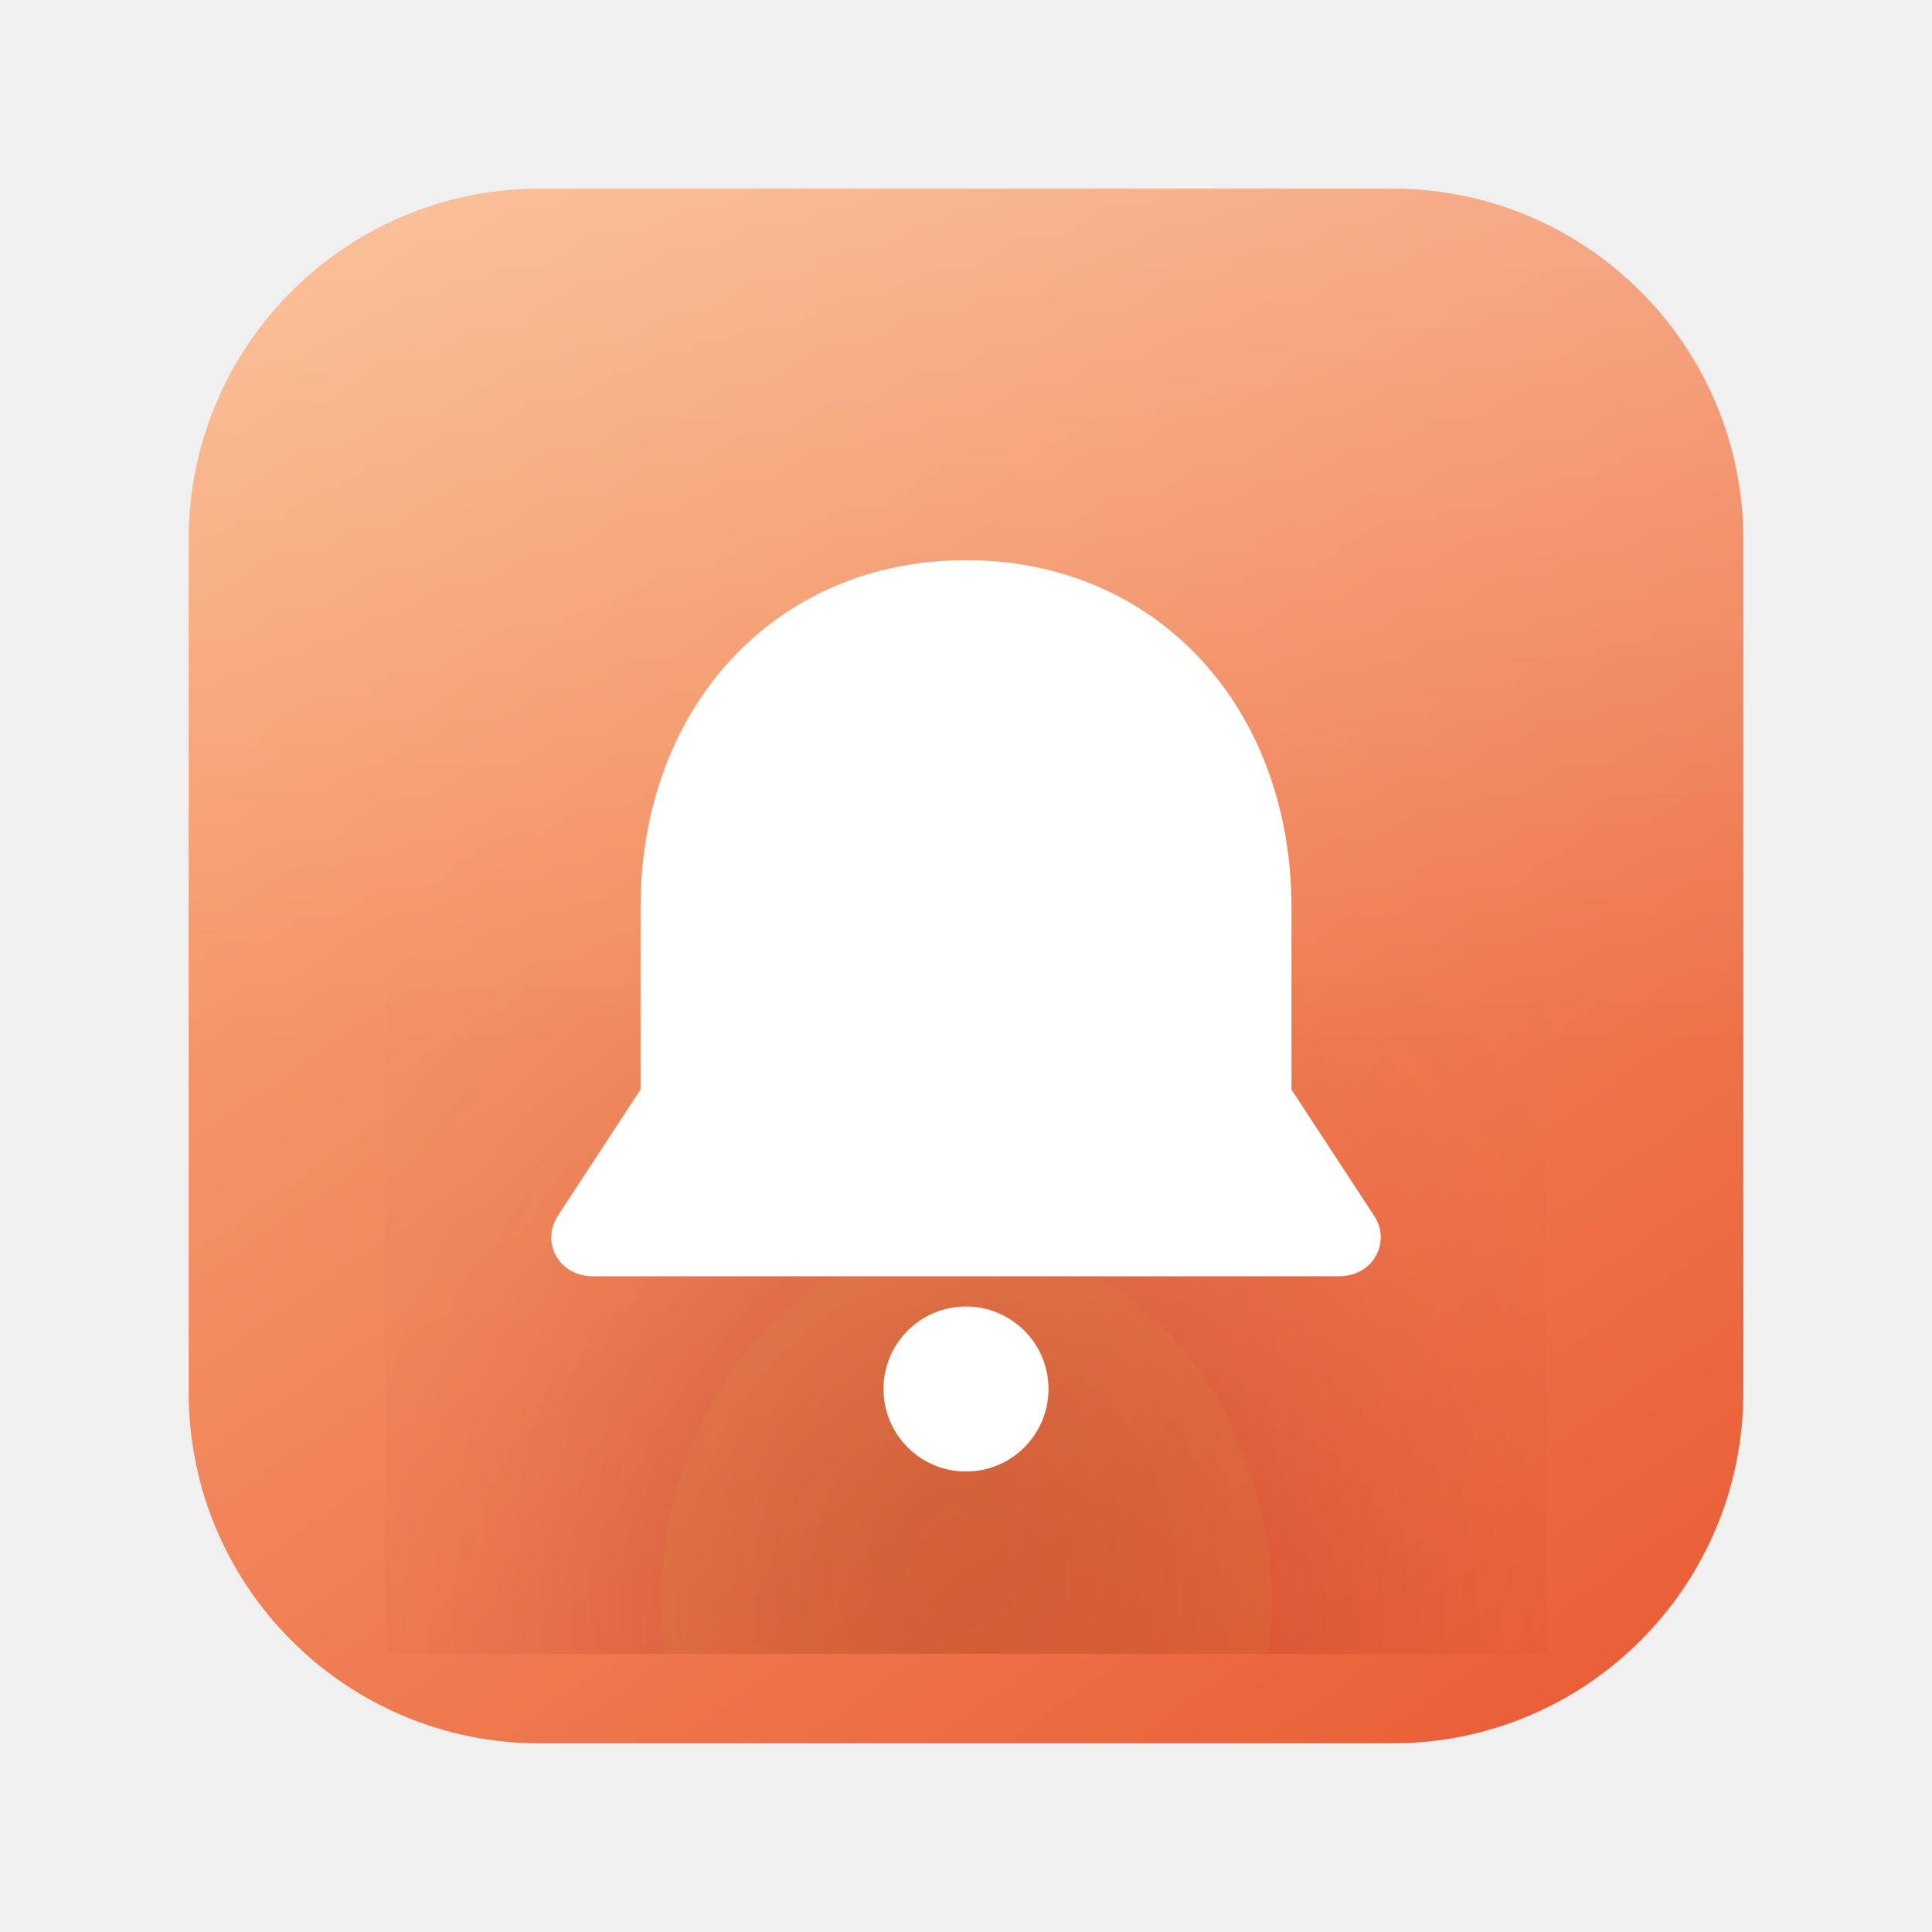
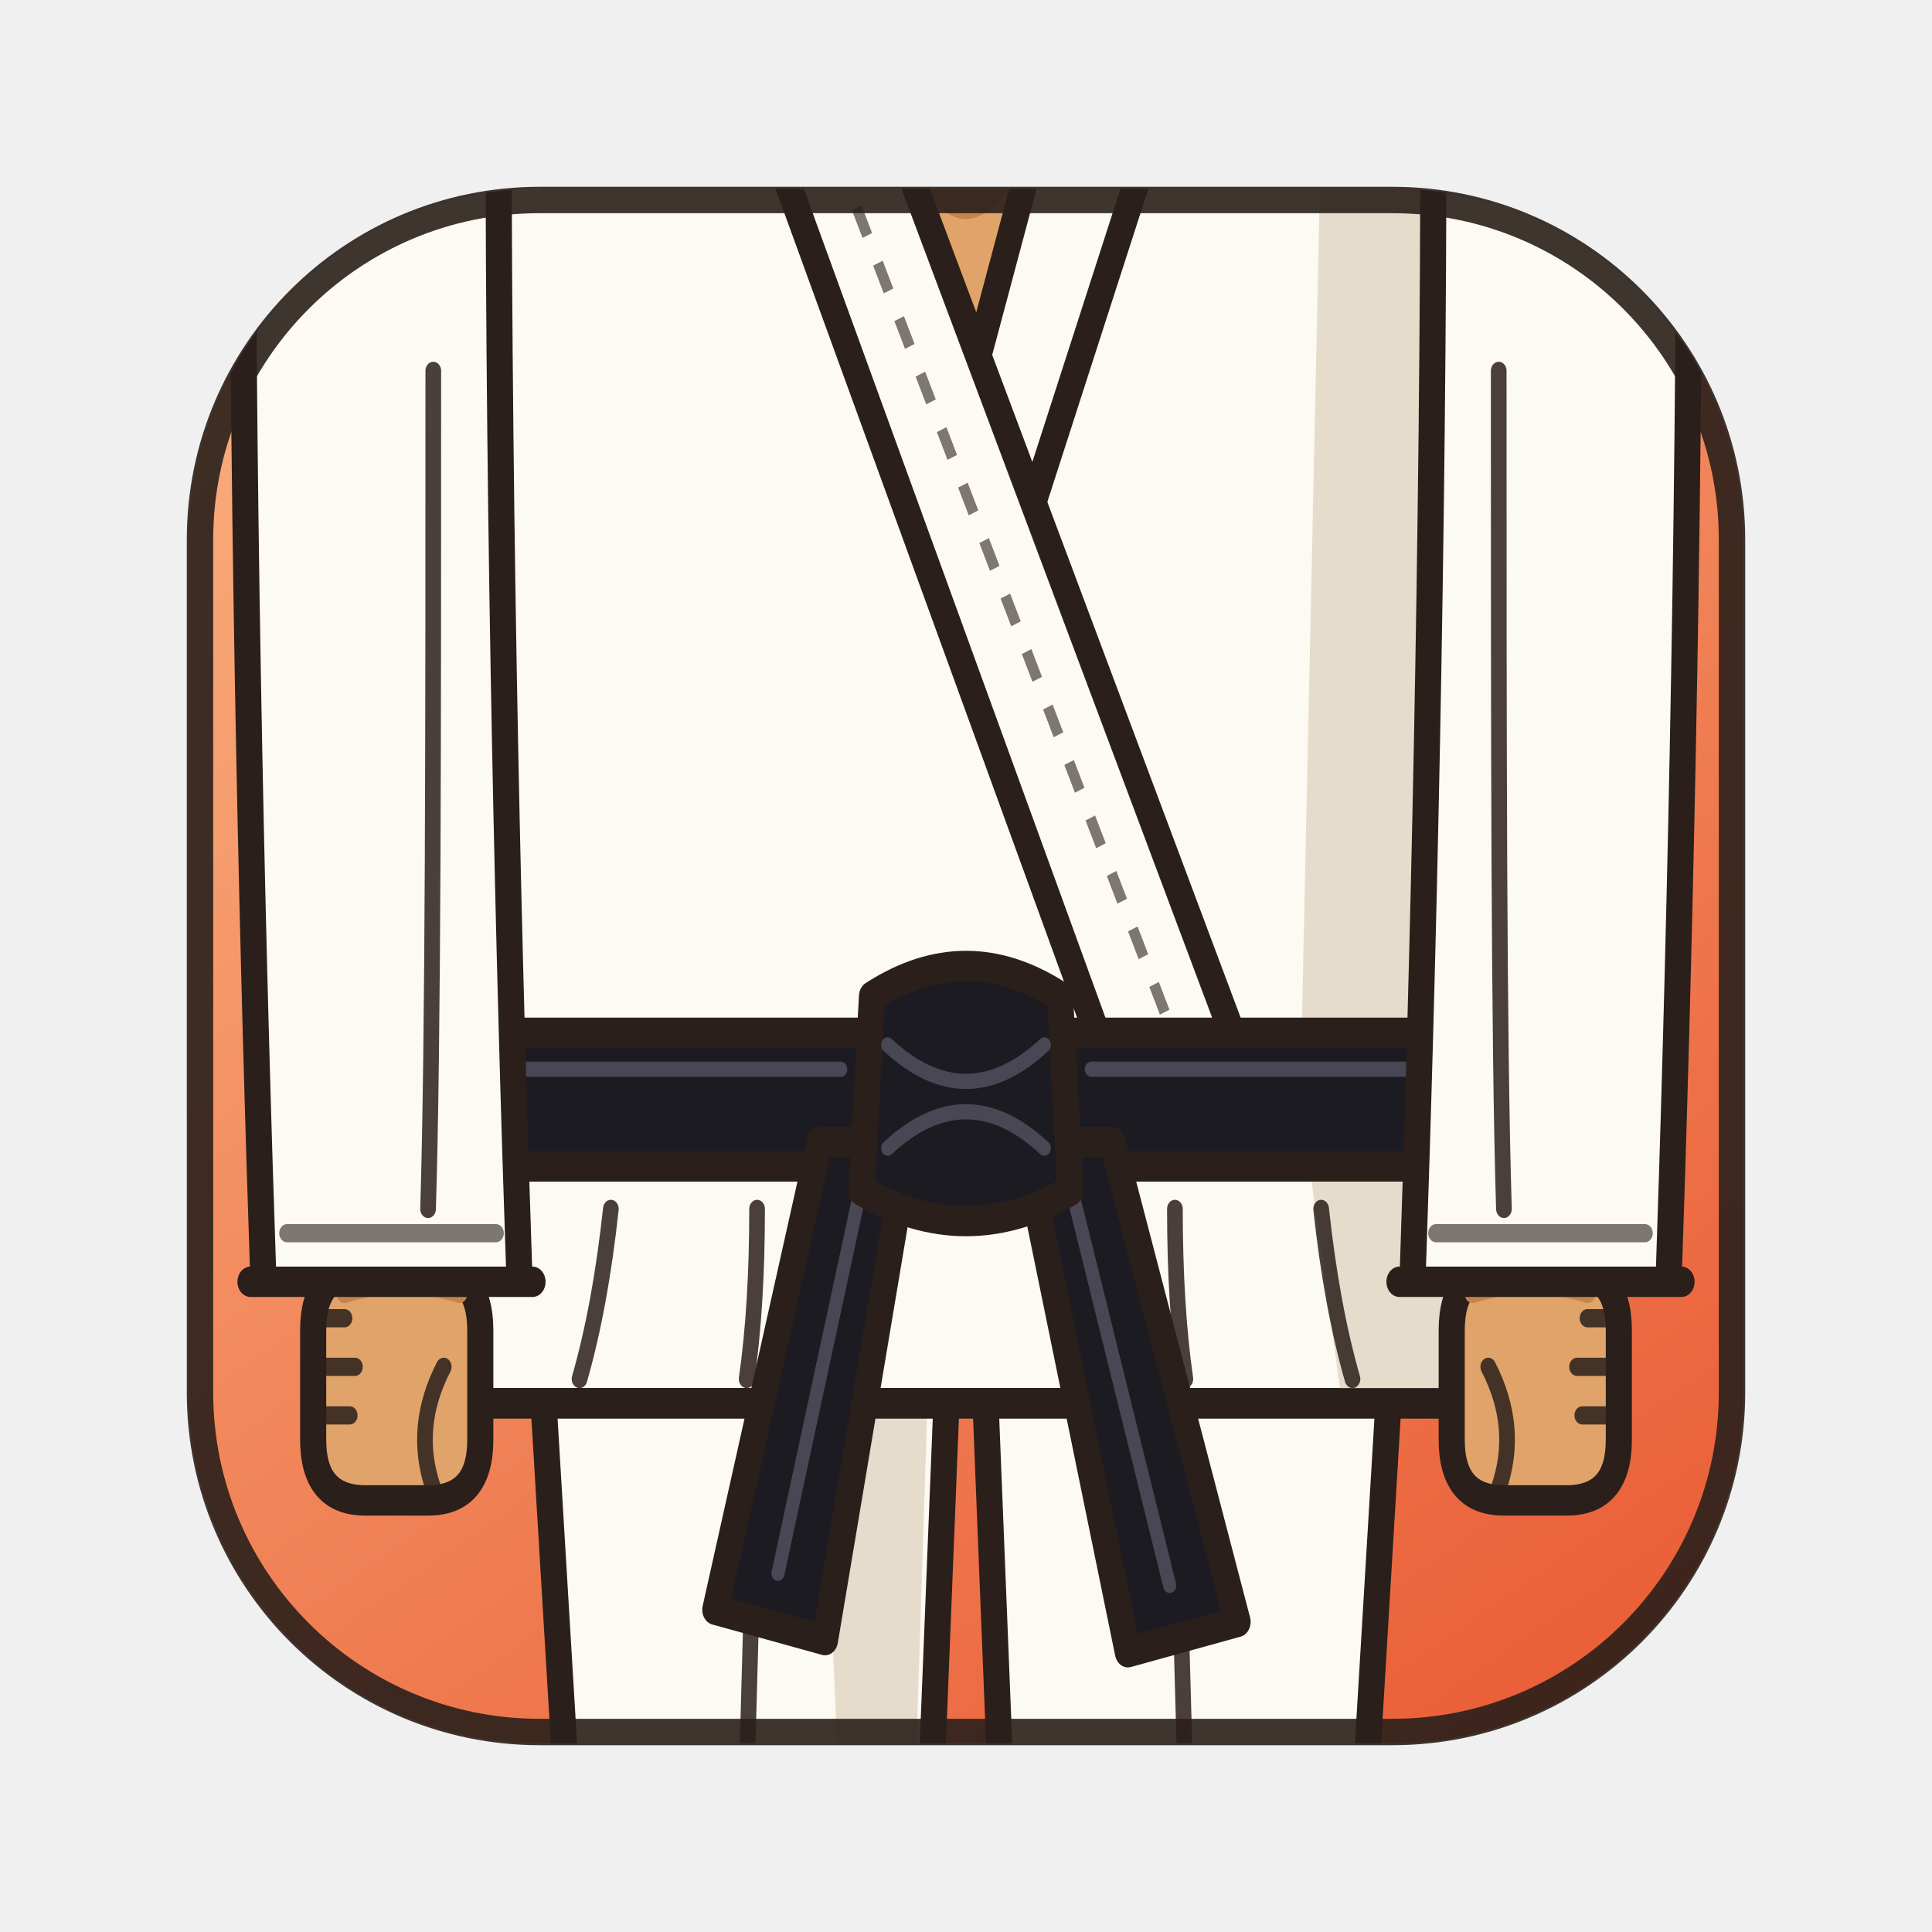
- <svg xmlns="http://www.w3.org/2000/svg" viewBox="0 0 1024 1024">
+ <svg xmlns="http://www.w3.org/2000/svg" viewBox="0 0 1024 1024" role="img" aria-label="Chiba">
  <defs>
-     <linearGradient id="tile" x1="0.15" y1="0" x2="0.85" y2="1">
+     <linearGradient id="chiba-tile" x1="0.15" y1="0" x2="0.85" y2="1">
      <stop offset="0" stop-color="#f9ad7c" />
      <stop offset="1" stop-color="#ea5f38" />
    </linearGradient>
-     <linearGradient id="sheen" x1="0" y1="0" x2="0" y2="1">
-       <stop offset="0" stop-color="#fff" stop-opacity="0.22" />
-       <stop offset="0.55" stop-color="#fff" stop-opacity="0" />
-     </linearGradient>
-     <filter id="lift" x="-20%" y="-20%" width="140%" height="140%">
-       <feDropShadow dx="0" dy="14" stdDeviation="18" flood-color="#7a2408" flood-opacity="0.28" />
-     </filter>
+     <clipPath id="chiba-clip">
+       <rect x="100" y="100" width="824" height="824" rx="186" />
+     </clipPath>
  </defs>
-   <rect x="100" y="100" width="824" height="824" rx="186" fill="url(#tile)" />
-   <rect x="100" y="100" width="824" height="824" rx="186" fill="url(#sheen)" />
-   <g transform="translate(512 520) scale(23) translate(-16 -16.2)" fill="#fff" filter="url(#lift)">
-     <path d="M16 6.5c-4.4 0-7.5 3.4-7.5 8v4.2L6.6 21.6c-.4.6 0 1.4.8 1.4h17.2c.8 0 1.2-.8.8-1.4l-1.9-2.9v-4.2c0-4.6-3.1-8-7.5-8Z" />
-     <circle cx="16" cy="25.6" r="1.9" />
+   <rect x="100" y="100" width="824" height="824" rx="186" fill="url(#chiba-tile)" />
+   <g clip-path="url(#chiba-clip)">
+     <g transform="translate(100 100) scale(3.21875) translate(17.92 0) scale(0.86 1)">
+       <path d="M46 184 L 125 184 L 121 270 L 52 270 Z" fill="#fdfaf3" stroke="#2a1f1a" stroke-width="5" stroke-linejoin="round" stroke-linecap="round" />
+       <path d="M131 184 L 210 184 L 204 270 L 135 270 Z" fill="#fdfaf3" stroke="#2a1f1a" stroke-width="5" stroke-linejoin="round" stroke-linecap="round" />
+       <path d="M100 190 L 121 190 L 118 270 L 104 270 Z" fill="#e6dccb" />
+       <path d="M88 200 L 86 262" fill="none" stroke="#2a1f1a" stroke-width="3" stroke-linecap="round" opacity="0.85" />
+       <path d="M168 200 L 170 262" fill="none" stroke="#2a1f1a" stroke-width="3" stroke-linecap="round" opacity="0.85" />
+       <path d="M30 -10 L 226 -10 L 220 150 L 230 200 L 26 200 L 36 150 Z" fill="#fdfaf3" stroke="#2a1f1a" stroke-width="5" stroke-linejoin="round" stroke-linecap="round" />
+       <path d="M196 -10 L 226 -10 L 220 150 L 230 200 L 200 200 L 192 150 Z" fill="#e6dccb" />
+       <path d="M30 -10 L 226 -10 L 220 150 L 230 200 L 26 200 L 36 150 Z" fill="none" stroke="#2a1f1a" stroke-width="5" stroke-linejoin="round" stroke-linecap="round" />
+       <path d="M60 168 Q 58 184 54 196" fill="none" stroke="#2a1f1a" stroke-width="3" stroke-linecap="round" opacity="0.85" />
+       <path d="M88 168 Q 88 184 86 196" fill="none" stroke="#2a1f1a" stroke-width="3" stroke-linecap="round" opacity="0.85" />
+       <path d="M196 168 Q 198 184 202 196" fill="none" stroke="#2a1f1a" stroke-width="3" stroke-linecap="round" opacity="0.85" />
+       <path d="M168 168 Q 168 184 170 196" fill="none" stroke="#2a1f1a" stroke-width="3" stroke-linecap="round" opacity="0.85" />
+       <path d="M100 -10 L 156 -10 L 128 54 Z" fill="#e0a46a" stroke="#2a1f1a" stroke-width="5" stroke-linejoin="round" stroke-linecap="round" />
+       <path d="M114 -10 Q 128 20 142 -10 Z" fill="#c4844b" />
+       <path d="M142 -10 L 164 -10 L 137 62 L 124 48 Z" fill="#fdfaf3" stroke="#2a1f1a" stroke-width="5" stroke-linejoin="round" stroke-linecap="round" />
+       <path d="M90 -10 L 114 -10 L 182 146 L 156 146 Z" fill="#fdfaf3" stroke="#2a1f1a" stroke-width="5" stroke-linejoin="round" stroke-linecap="round" />
+       <path d="M103 -6 L 168 140" stroke="#2a1f1a" stroke-width="2" stroke-dasharray="5 5" opacity="0.6" />
+       <path d="M36 139 L 220 139 Q 224 139 224 143 L 224 157 Q 224 161 220 161 L 36 161 Q 32 161 32 157 L 32 143 Q 32 139 36 139 Z" fill="#1d1b22" stroke="#2a1f1a" stroke-width="5" stroke-linejoin="round" stroke-linecap="round" />
+       <path d="M42 145 H 104 M152 145 H 214" stroke="#4a4754" stroke-width="2.5" stroke-linecap="round" />
+       <path d="M117 157 L 100 157 L 80 234 L 101 239 Z" fill="#1d1b22" stroke="#2a1f1a" stroke-width="5" stroke-linejoin="round" stroke-linecap="round" />
+       <path d="M139 157 L 156 157 L 180 236 L 159 241 Z" fill="#1d1b22" stroke="#2a1f1a" stroke-width="5" stroke-linejoin="round" stroke-linecap="round" />
+       <path d="M108 164 L 92 228 M148 164 L 167 230" stroke="#4a4754" stroke-width="2.5" stroke-linecap="round" />
+       <path d="M110 133 Q 128 123 146 133 L 148 165 Q 128 175 108 165 Z" fill="#1d1b22" stroke="#2a1f1a" stroke-width="5" stroke-linejoin="round" stroke-linecap="round" />
+       <path d="M113 141 Q 128 153 143 141 M113 158 Q 128 146 143 158" fill="none" stroke="#4a4754" stroke-width="2.5" stroke-linecap="round" />
+       <g transform="translate(18 194) rotate(180 1 3)">
+         <path d="M-15 -6 Q -15 -16 -5 -16 L 7 -16 Q 17 -16 17 -6 L 17 12 Q 17 22 7 22 L -5 22 Q -15 22 -15 12 Z" fill="#e0a46a" stroke="#2a1f1a" stroke-width="5" stroke-linejoin="round" stroke-linecap="round" />
+         <path d="M17 -2 h-7 M17 6 h-8 M17 14 h-6" fill="none" stroke="#2a1f1a" stroke-width="3" stroke-linecap="round" opacity="0.85" />
+         <path d="M-6 -14 Q -2 -4 -8 6" fill="none" stroke="#2a1f1a" stroke-width="3" stroke-linecap="round" opacity="0.85" />
+         <path d="M-11 18 Q 0 21 11 18" fill="none" stroke="#c4844b" stroke-width="3" stroke-linecap="round" />
+       </g>
+       <path d="M 14 -14 C 14 60, 16 130, 18 180" fill="none" stroke="#2a1f1a" stroke-width="54" stroke-linecap="butt" stroke-linejoin="round" />
+       <path d="M 14 -14 C 14 60, 16 130, 18 180" fill="none" stroke="#fdfaf3" stroke-width="44" stroke-linecap="butt" stroke-linejoin="round" />
+       <path d="M 26 30 C 26 90, 26 140, 25 168" fill="none" stroke="#2a1f1a" stroke-width="3" stroke-linecap="round" opacity="0.85" />
+       <path d="M -9 180 H 45" stroke="#2a1f1a" stroke-width="5" stroke-linecap="round" />
+       <path d="M -2 172 H 38" stroke="#2a1f1a" stroke-width="3" stroke-linecap="round" opacity="0.6" />
+       <g transform="translate(238 194) scale(-1 1) rotate(180 1 3)">
+         <path d="M-15 -6 Q -15 -16 -5 -16 L 7 -16 Q 17 -16 17 -6 L 17 12 Q 17 22 7 22 L -5 22 Q -15 22 -15 12 Z" fill="#e0a46a" stroke="#2a1f1a" stroke-width="5" stroke-linejoin="round" stroke-linecap="round" />
+         <path d="M17 -2 h-7 M17 6 h-8 M17 14 h-6" fill="none" stroke="#2a1f1a" stroke-width="3" stroke-linecap="round" opacity="0.85" />
+         <path d="M-6 -14 Q -2 -4 -8 6" fill="none" stroke="#2a1f1a" stroke-width="3" stroke-linecap="round" opacity="0.85" />
+         <path d="M-11 18 Q 0 21 11 18" fill="none" stroke="#c4844b" stroke-width="3" stroke-linecap="round" />
+       </g>
+       <path d="M 242 -14 C 242 60, 240 130, 238 180" fill="none" stroke="#2a1f1a" stroke-width="54" stroke-linecap="butt" stroke-linejoin="round" />
+       <path d="M 242 -14 C 242 60, 240 130, 238 180" fill="none" stroke="#fdfaf3" stroke-width="44" stroke-linecap="butt" stroke-linejoin="round" />
+       <path d="M 230 30 C 230 90, 230 140, 231 168" fill="none" stroke="#2a1f1a" stroke-width="3" stroke-linecap="round" opacity="0.85" />
+       <path d="M 211 180 H 265" stroke="#2a1f1a" stroke-width="5" stroke-linecap="round" />
+       <path d="M 218 172 H 258" stroke="#2a1f1a" stroke-width="3" stroke-linecap="round" opacity="0.6" />
+     </g>
  </g>
+   <rect x="106" y="106" width="812" height="812" rx="180" fill="none" stroke="#2a1f1a" stroke-width="14" opacity="0.9" />
</svg>
